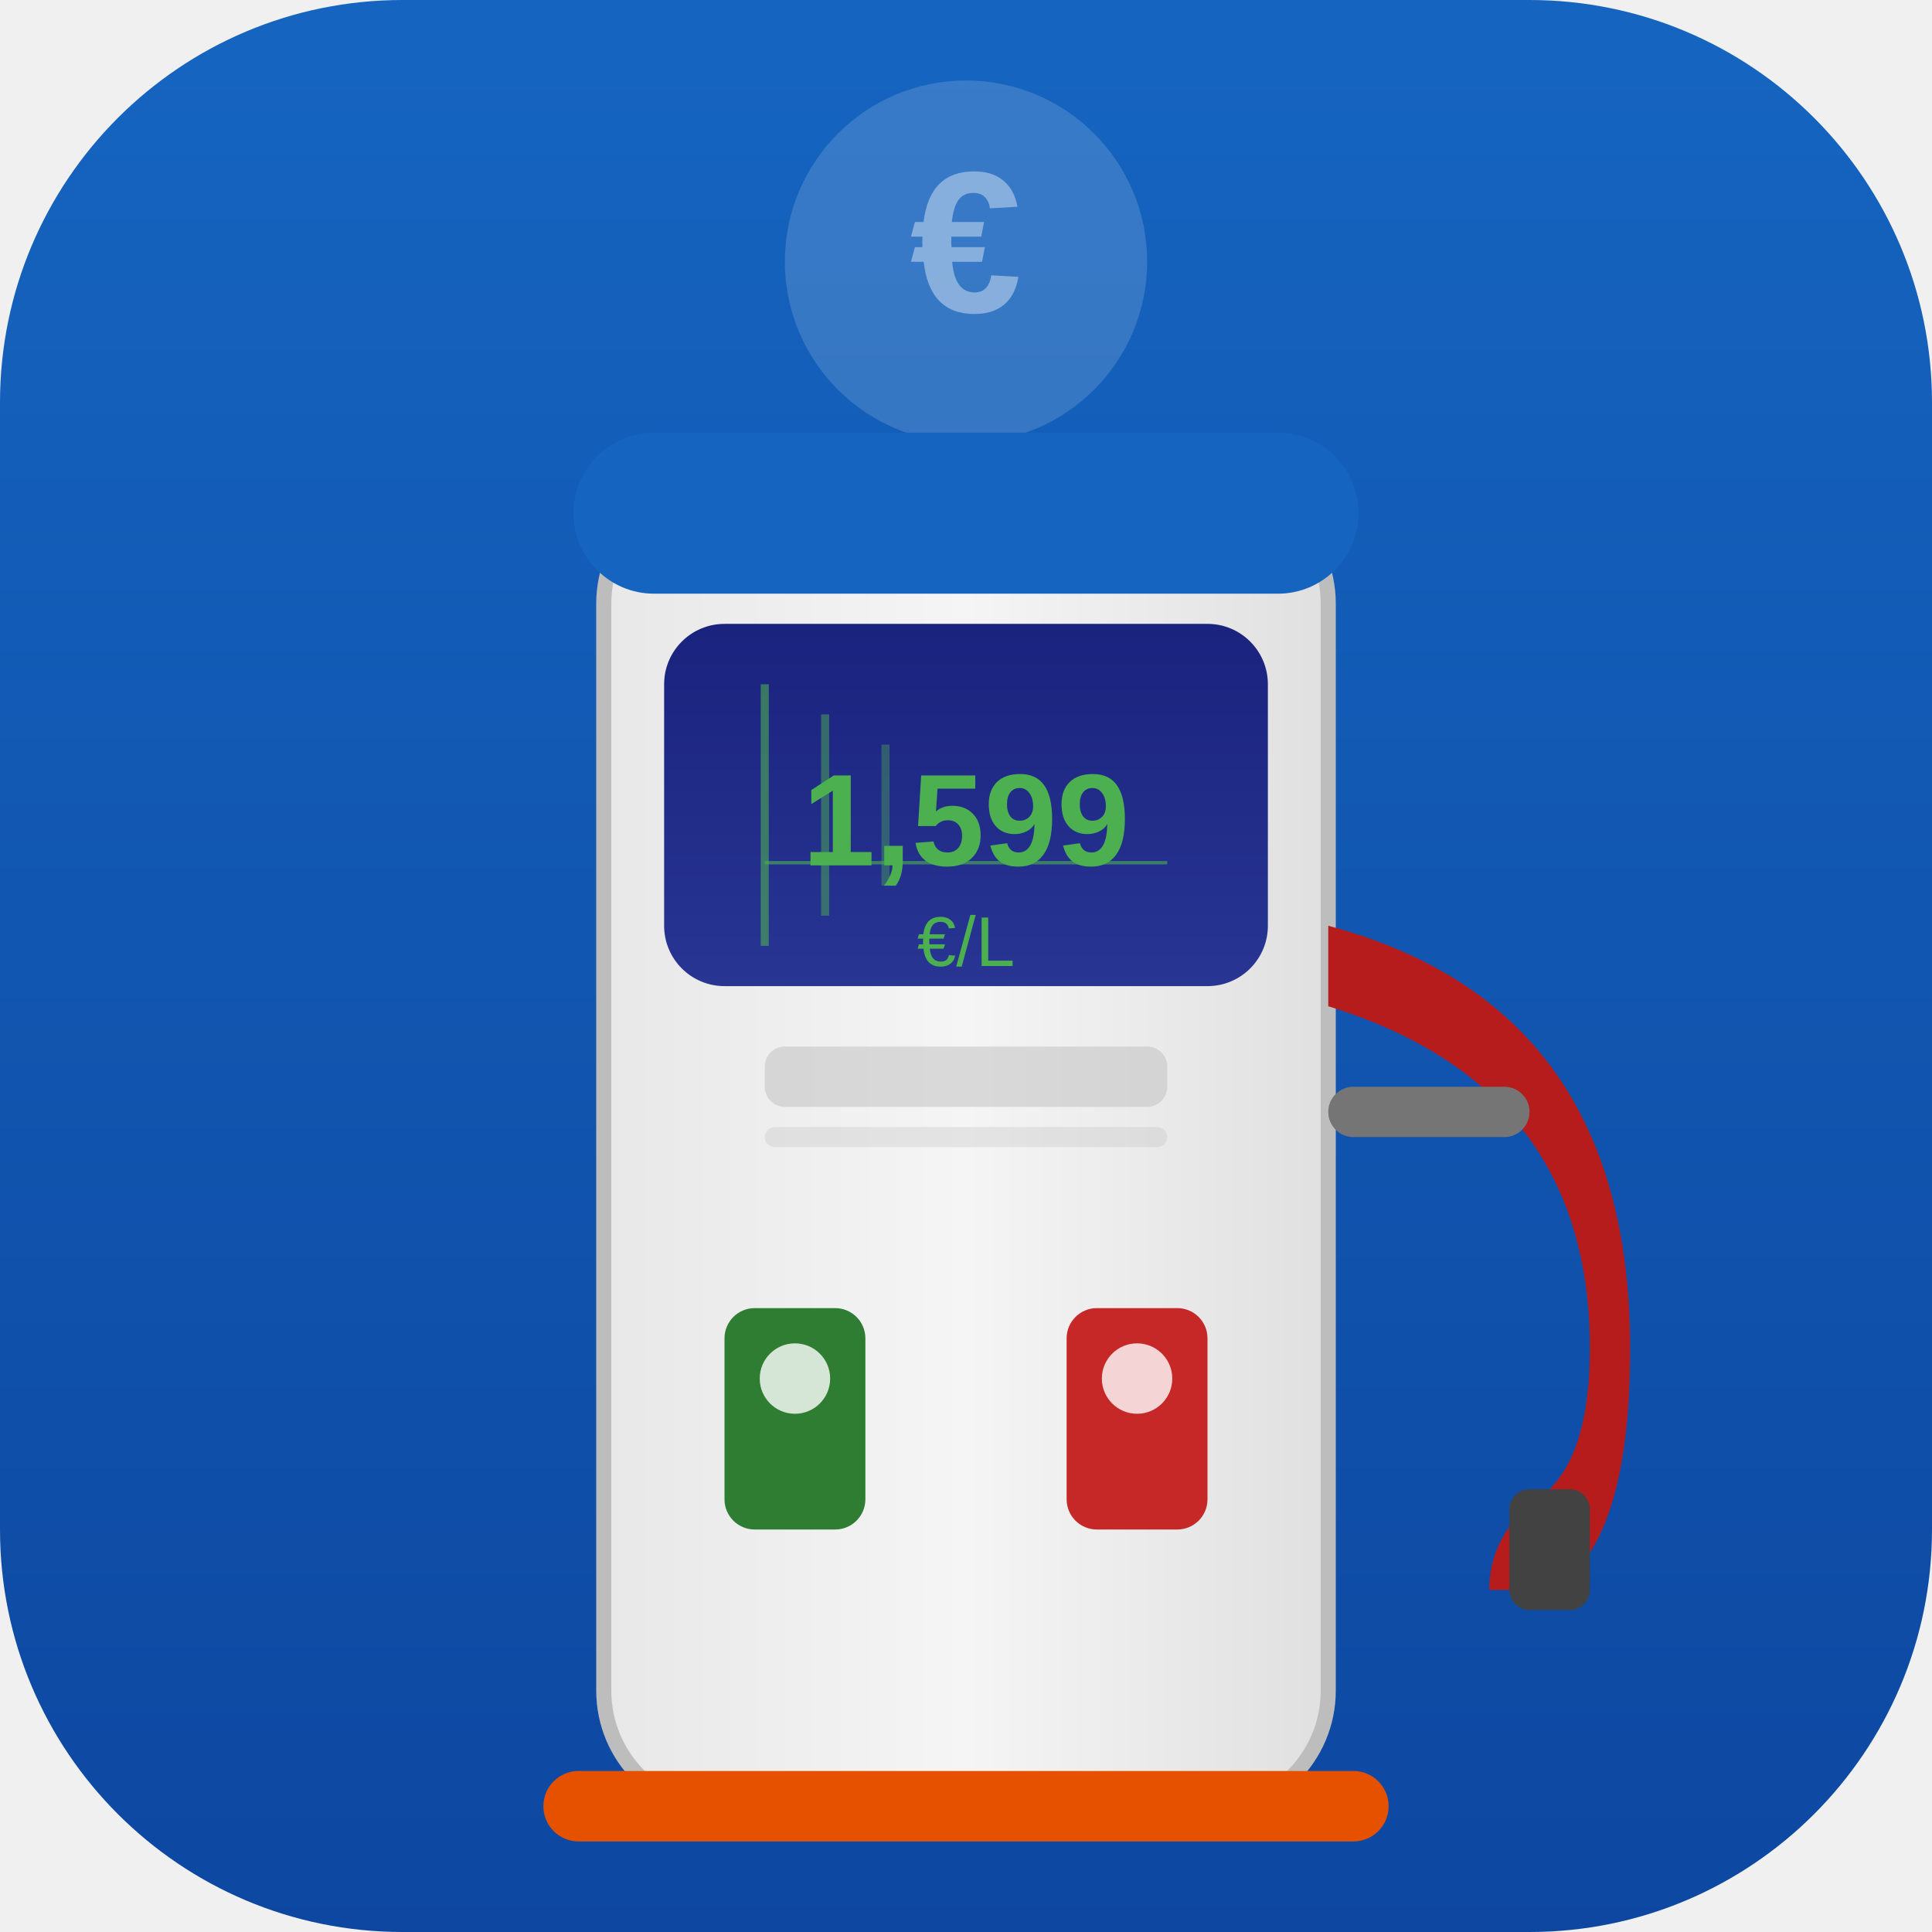
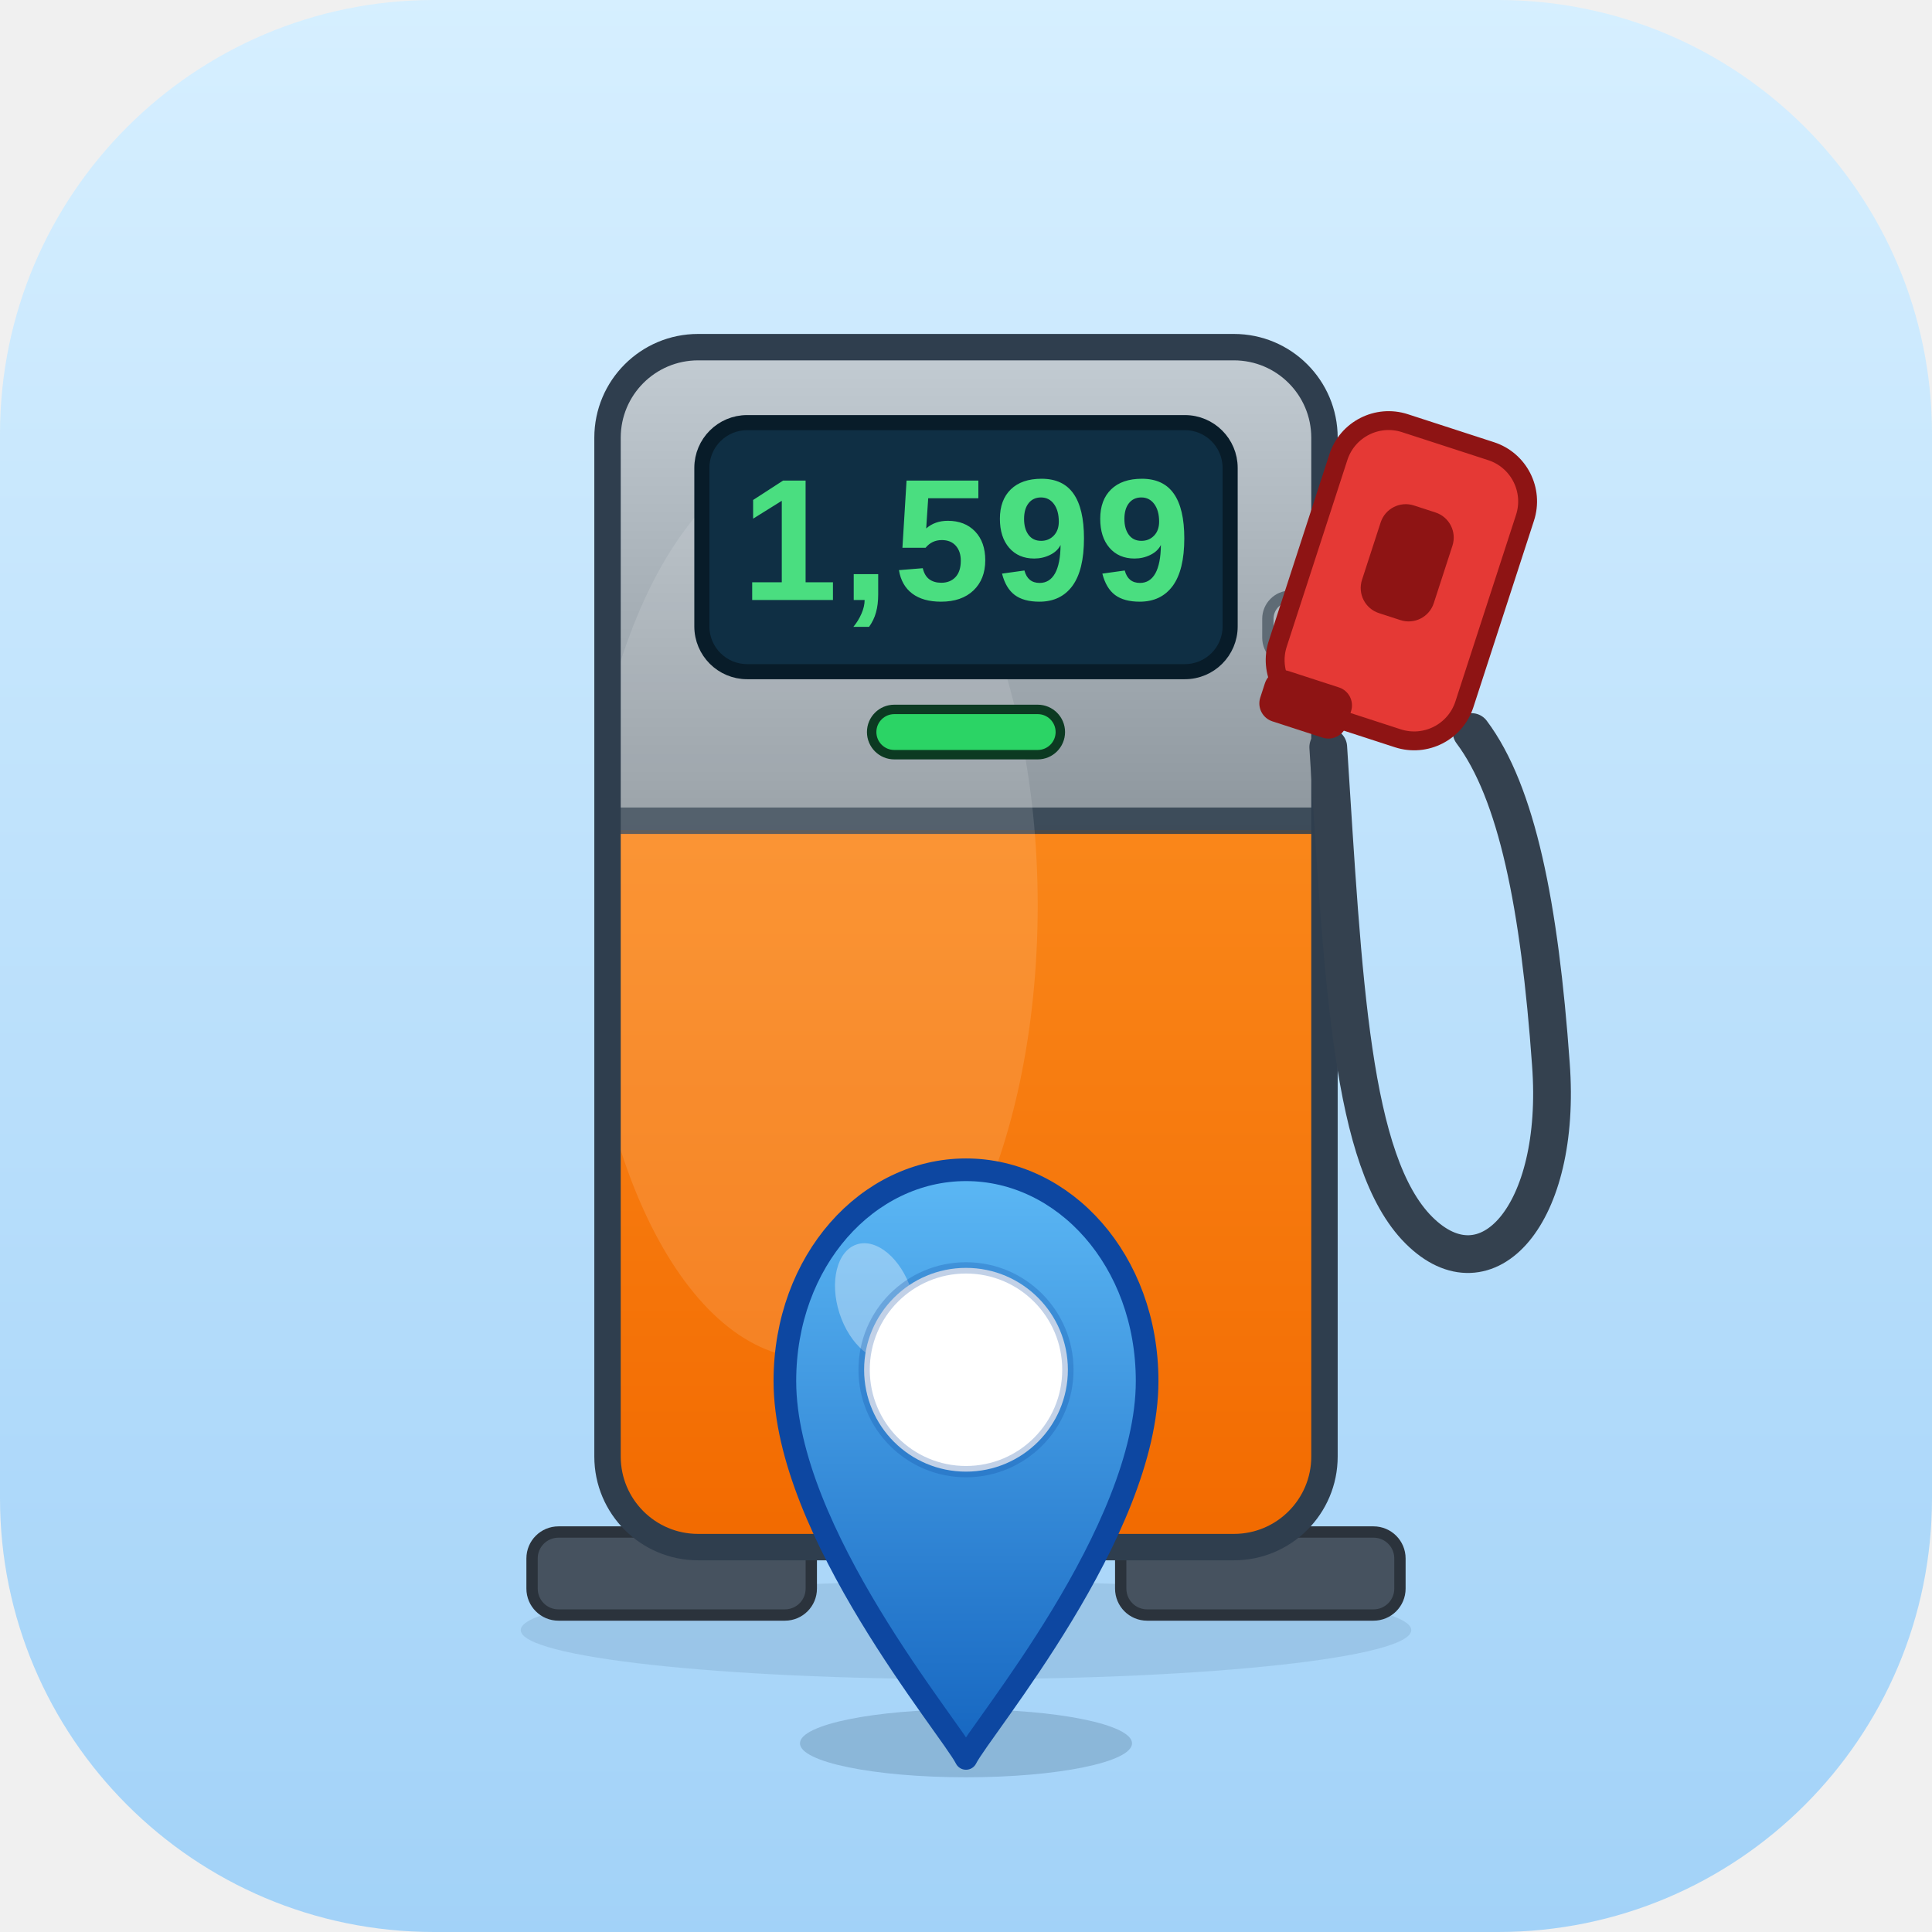
<svg xmlns="http://www.w3.org/2000/svg" viewBox="0 0 192 192" width="192" height="192">
  <defs>
    <linearGradient id="bg" x1="0" y1="0" x2="0" y2="1">
-       <stop offset="0%" stop-color="#1565c0" />
-       <stop offset="100%" stop-color="#0d47a1" />
+       <stop offset="0%" stop-color="#d6efff" />
+       <stop offset="100%" stop-color="#a2d2f8" />
    </linearGradient>
-     <linearGradient id="disp" x1="0" y1="0" x2="1" y2="0">
-       <stop offset="0%" stop-color="#e8e8e8" />
-       <stop offset="50%" stop-color="#f5f5f5" />
-       <stop offset="100%" stop-color="#e0e0e0" />
+     <linearGradient id="grey" x1="0" y1="0" x2="0" y2="1">
+       <stop offset="0%" stop-color="#c3ccd3" />
+       <stop offset="100%" stop-color="#8d969d" />
    </linearGradient>
-     <linearGradient id="screen" x1="0" y1="0" x2="0" y2="1">
-       <stop offset="0%" stop-color="#1a237e" />
-       <stop offset="100%" stop-color="#283593" />
+     <linearGradient id="orange" x1="0" y1="0" x2="0" y2="1">
+       <stop offset="0%" stop-color="#ff9a2b" />
+       <stop offset="100%" stop-color="#f26a00" />
    </linearGradient>
+     <linearGradient id="pinG" x1="0" y1="0" x2="0" y2="1">
+       <stop offset="0%" stop-color="#5cb8f5" />
+       <stop offset="100%" stop-color="#1565c0" />
+     </linearGradient>
+     <clipPath id="bodyClip">
+       <rect x="161" y="92" width="190" height="318" rx="24" />
+     </clipPath>
  </defs>
-   <rect width="192" height="192" rx="40" fill="url(#bg)" />
-   <g transform="translate(96,120)">
-     <circle cx="0" cy="-94" r="18" fill="#fff" opacity="0.15" />
-     <text x="0" y="-89" text-anchor="middle" fill="#fff" font-size="20" font-family="Arial,sans-serif" font-weight="bold" opacity="0.4">€</text>
-     <rect x="-36" y="-72" width="72" height="132" rx="12" fill="url(#disp)" stroke="#bdbdbd" stroke-width="1.5" />
-     <rect x="-39" y="-77" width="78" height="16" rx="8" fill="#1565c0" />
-     <rect x="-30" y="-58" width="60" height="36" rx="6" fill="url(#screen)" />
-     <text x="0" y="-34" text-anchor="middle" fill="#4caf50" font-size="13" font-family="Arial,sans-serif" font-weight="bold">1,599</text>
-     <text x="0" y="-33" text-anchor="middle" fill="#4caf50" font-size="5" font-family="Arial,sans-serif" opacity="0.6">————————</text>
-     <text x="0" y="-24" text-anchor="middle" fill="#4caf50" font-size="7" font-family="Arial,sans-serif">€/L</text>
-     <line x1="-20" y1="-52" x2="-20" y2="-26" stroke="#4caf50" stroke-width="0.8" opacity="0.6" />
-     <line x1="-14" y1="-49" x2="-14" y2="-29" stroke="#4caf50" stroke-width="0.8" opacity="0.5" />
-     <line x1="-8" y1="-46" x2="-8" y2="-32" stroke="#4caf50" stroke-width="0.8" opacity="0.4" />
-     <rect x="-20" y="-16" width="40" height="6" rx="2" fill="#bdbdbd" opacity="0.5" />
-     <rect x="-20" y="-8" width="40" height="2" rx="1" fill="#bdbdbd" opacity="0.3" />
-     <rect x="-24" y="10" width="14" height="22" rx="3" fill="#2e7d32" />
-     <rect x="10" y="10" width="14" height="22" rx="3" fill="#c62828" />
-     <circle cx="-17" cy="17" r="3.5" fill="#fff" opacity="0.8" />
-     <circle cx="17" cy="17" r="3.5" fill="#fff" opacity="0.8" />
-     <path d="M36 -28 Q66 -20 66 14 Q66 34 58 38 L52 38 Q52 32 58 28 Q62 24 62 14 Q62 -12 36 -20 Z" fill="#b71c1c" />
-     <rect x="36" y="-12" width="20" height="5" rx="2.5" fill="#757575" />
-     <rect x="54" y="28" width="8" height="12" rx="2" fill="#424242" />
-     <rect x="-42" y="56" width="84" height="7" rx="3.5" fill="#e65100" />
+   <g transform="scale(0.375)">
+     <rect width="512" height="512" rx="115" fill="url(#bg)" />
+     <ellipse cx="256" cy="432" rx="118" ry="13" fill="#0b2a4a" opacity="0.10" />
+     <rect x="141" y="406" width="74" height="22" rx="7" fill="#46525f" stroke="#2b333c" stroke-width="3" />
+     <rect x="297" y="406" width="74" height="22" rx="7" fill="#46525f" stroke="#2b333c" stroke-width="3" />
+     <rect x="161" y="92" width="190" height="318" rx="24" fill="url(#orange)" />
+     <g clip-path="url(#bodyClip)">
+       <rect x="161" y="92" width="190" height="128" fill="url(#grey)" />
+       <rect x="161" y="214" width="190" height="7" fill="#2f3e4e" opacity="0.85" />
+       <ellipse cx="215" cy="240" rx="60" ry="120" fill="#ffffff" opacity="0.12" />
+     </g>
+     <rect x="161" y="92" width="190" height="318" rx="24" fill="none" stroke="#2f3e4e" stroke-width="7" />
+     <path d="M 352 198 C 356 260 358 308 376 326 C 394 344 414 322 411 282 C 408 240 402 210 390 194" fill="none" stroke="#34414f" stroke-width="10" stroke-linecap="round" />
+     <rect x="336" y="158" width="28" height="17" rx="6" fill="#b0b8be" stroke="#5f6b75" stroke-width="3" />
+     <g transform="translate(372,152) rotate(18)">
+       <rect x="-26" y="-38" width="52" height="80" rx="14" fill="#e53935" stroke="#8e1414" stroke-width="5" />
+       <rect x="-10" y="-18" width="20" height="30" rx="7" fill="#8e1414" />
+       <rect x="-26" y="34" width="24" height="14" rx="5" fill="#8e1414" />
+     </g>
+     <rect x="186" y="112" width="140" height="66" rx="12" fill="#0f2f44" stroke="#081c29" stroke-width="4" />
+     <text x="256" y="159" text-anchor="middle" fill="#4ade80" font-size="46" font-family="Arial, Helvetica, sans-serif" font-weight="800" letter-spacing="1">1,599</text>
+     <rect x="231" y="188" width="50" height="12" rx="6" fill="#2bd465" stroke="#0c3a22" stroke-width="2.5" />
+     <ellipse cx="256" cy="462" rx="44" ry="9" fill="#0b2a4a" opacity="0.18" />
+     <path d="M 256 466 C 252 458 208 406 208 366 C 208 334 230 310 256 310 C 282 310 304 334 304 366 C 304 406 260 458 256 466 Z" fill="url(#pinG)" stroke="#0d47a1" stroke-width="6" stroke-linejoin="round" />
+     <ellipse cx="232" cy="345" rx="10" ry="16" fill="#ffffff" opacity="0.35" transform="rotate(-18 232 345)" />
+     <circle cx="256" cy="363" r="27" fill="#ffffff" />
+     <circle cx="256" cy="363" r="27" fill="none" stroke="#0d47a1" stroke-width="3" opacity="0.25" />
  </g>
</svg>
